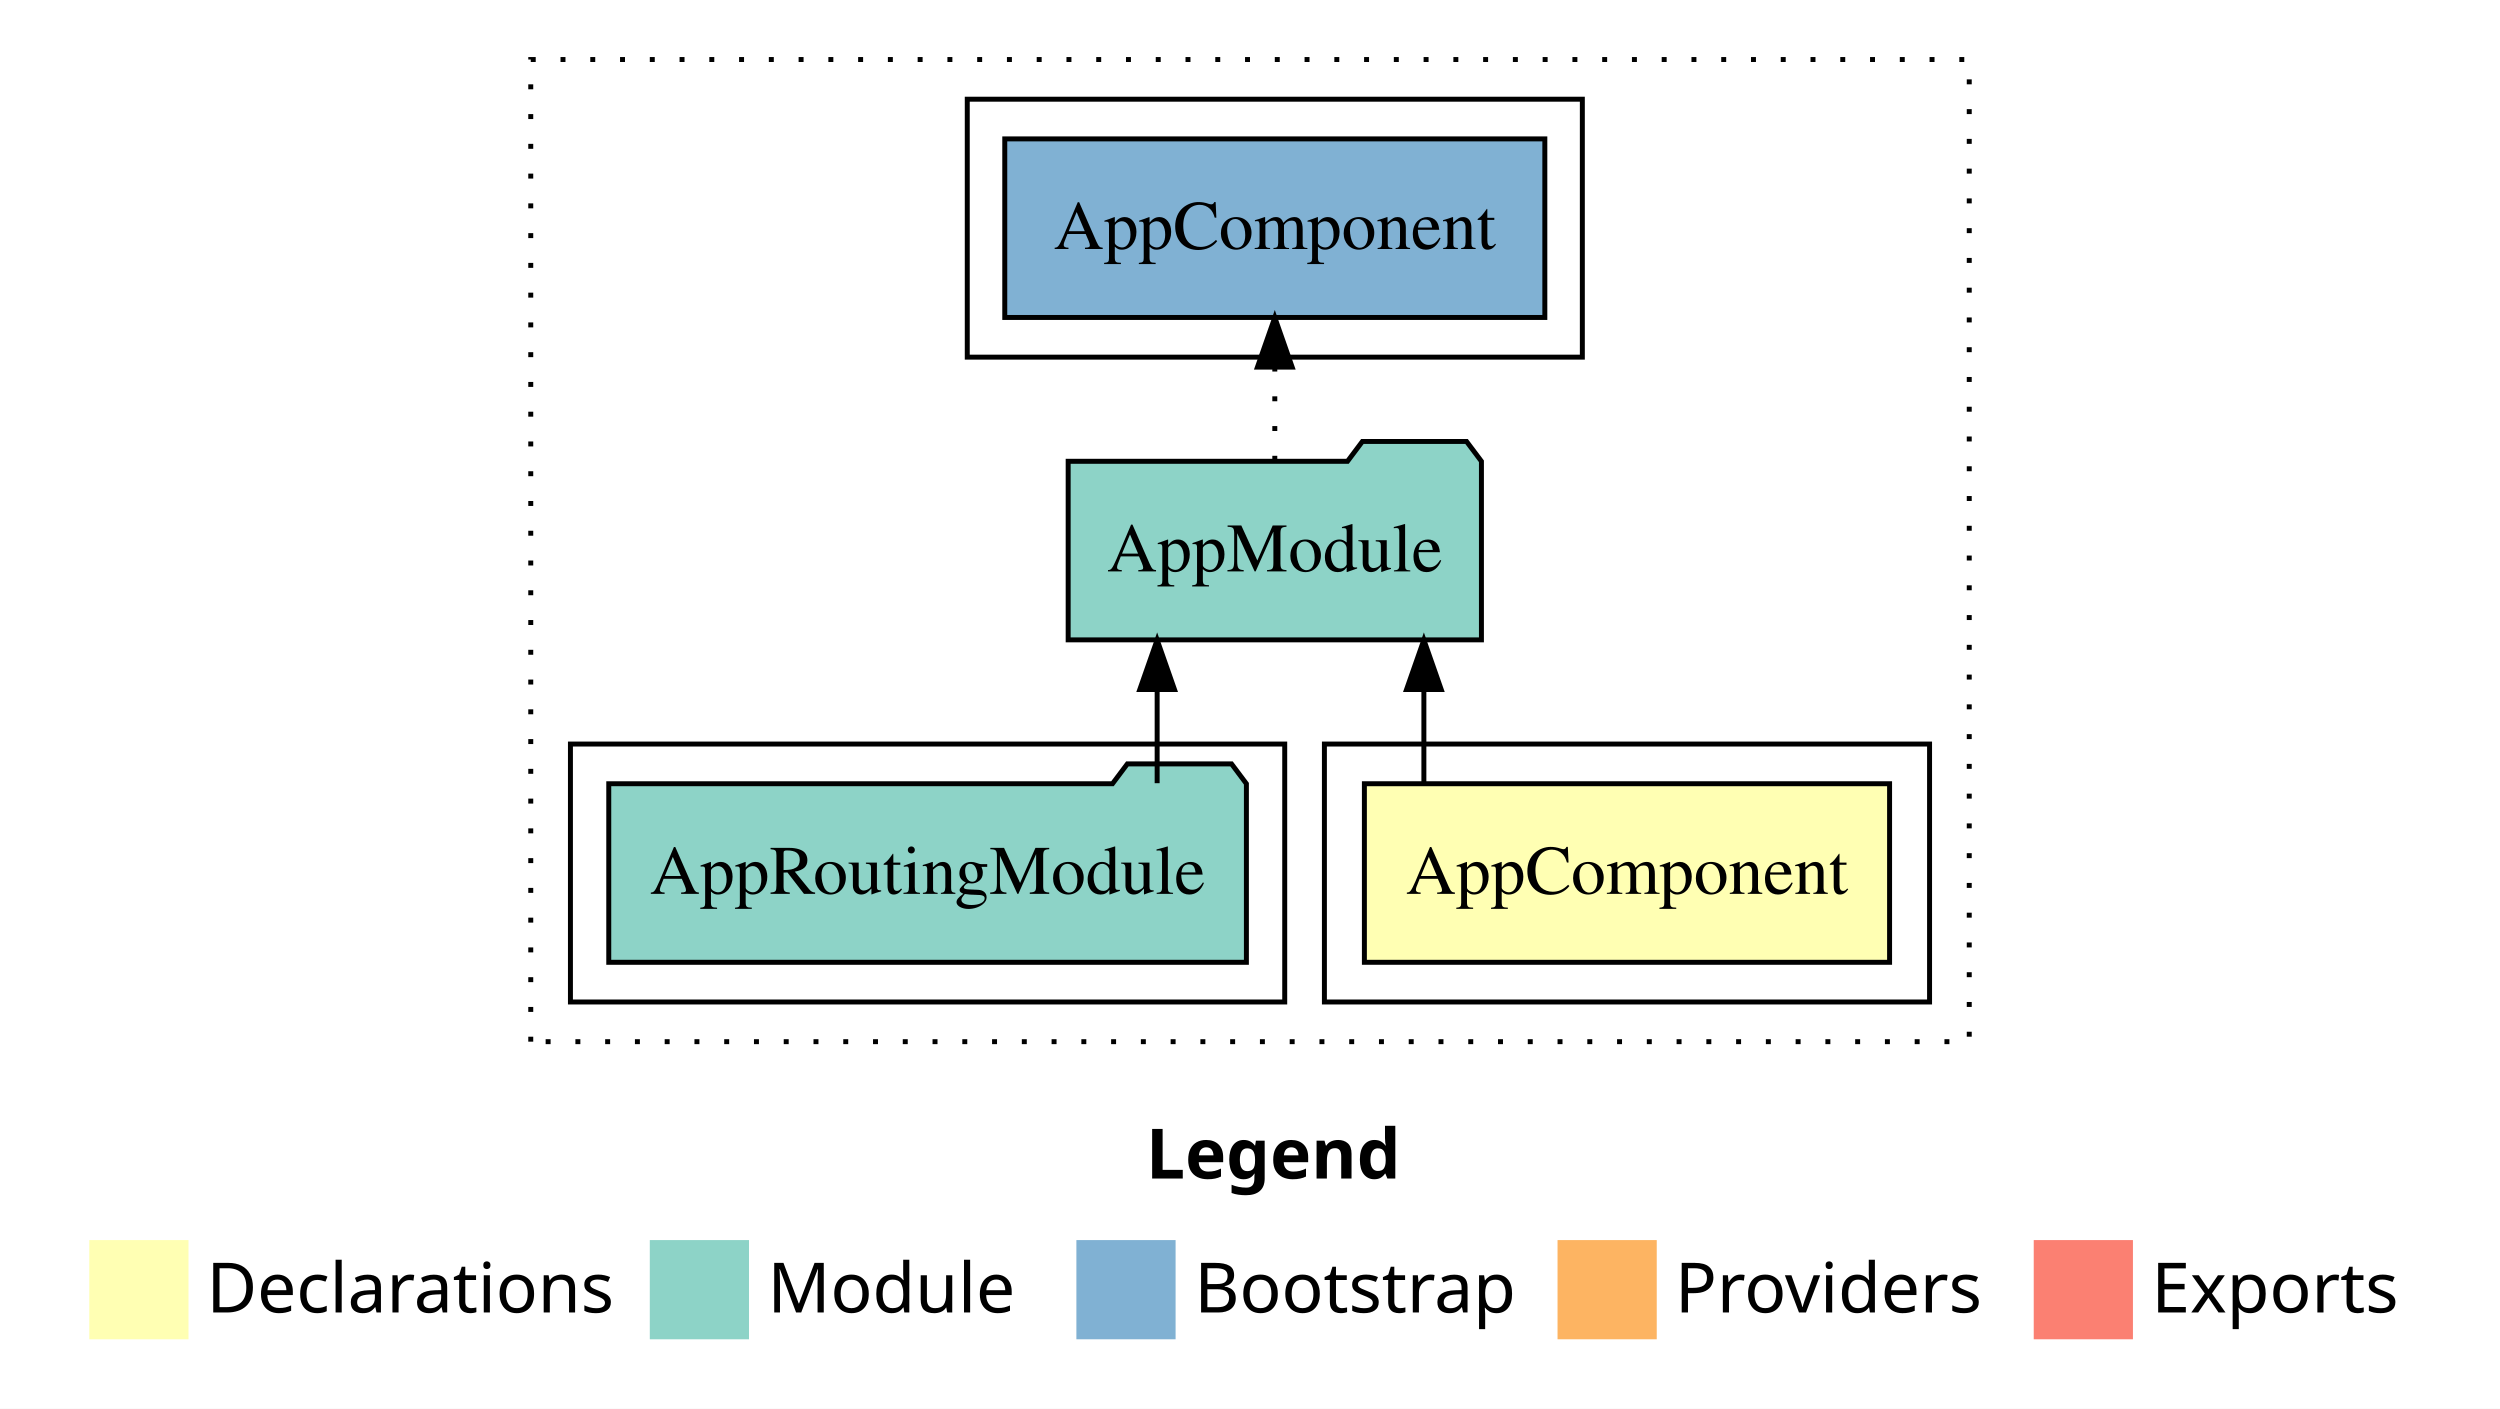
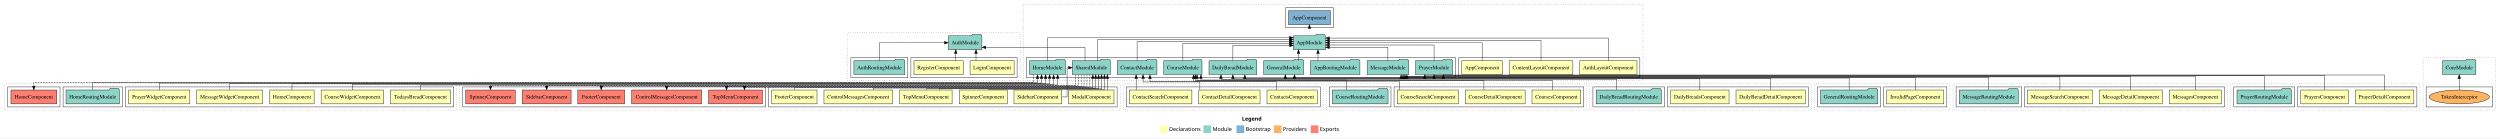
- <svg xmlns="http://www.w3.org/2000/svg" width="504pt" height="284pt" viewBox="0.00 0.00 504.00 284.00">
-   <g id="graph0" class="graph" transform="scale(1 1) rotate(0) translate(4 280)">
-     <polygon fill="#ffffff" stroke="transparent" points="-4,4 -4,-280 500,-280 500,4 -4,4" />
-     <text text-anchor="start" x="227.009" y="-42.4" font-family="sans-serif" font-weight="bold" font-size="14.00" fill="#000000">Legend</text>
-     <polygon fill="#ffffb3" stroke="transparent" points="14,-10 14,-30 34,-30 34,-10 14,-10" />
-     <text text-anchor="start" x="37.629" y="-15.4" font-family="sans-serif" font-size="14.00" fill="#000000">  Declarations</text>
-     <polygon fill="#8dd3c7" stroke="transparent" points="127,-10 127,-30 147,-30 147,-10 127,-10" />
-     <text text-anchor="start" x="150.725" y="-15.4" font-family="sans-serif" font-size="14.00" fill="#000000">  Module</text>
-     <polygon fill="#80b1d3" stroke="transparent" points="213,-10 213,-30 233,-30 233,-10 213,-10" />
-     <text text-anchor="start" x="236.781" y="-15.4" font-family="sans-serif" font-size="14.00" fill="#000000">  Bootstrap</text>
-     <polygon fill="#fdb462" stroke="transparent" points="310,-10 310,-30 330,-30 330,-10 310,-10" />
-     <text text-anchor="start" x="333.673" y="-15.4" font-family="sans-serif" font-size="14.00" fill="#000000">  Providers</text>
-     <polygon fill="#fb8072" stroke="transparent" points="406,-10 406,-30 426,-30 426,-10 406,-10" />
-     <text text-anchor="start" x="429.726" y="-15.4" font-family="sans-serif" font-size="14.00" fill="#000000">  Exports</text>
+ <svg xmlns="http://www.w3.org/2000/svg" width="6499pt" height="360pt" viewBox="0.00 0.00 6499.00 360.00">
+   <g id="graph0" class="graph" transform="scale(1 1) rotate(0) translate(4 356)">
+     <polygon fill="#ffffff" stroke="transparent" points="-4,4 -4,-356 6495,-356 6495,4 -4,4" />
+     <text text-anchor="start" x="3224.509" y="-42.4" font-family="sans-serif" font-weight="bold" font-size="14.00" fill="#000000">Legend</text>
+     <polygon fill="#ffffb3" stroke="transparent" points="3011.5,-10 3011.5,-30 3031.5,-30 3031.5,-10 3011.5,-10" />
+     <text text-anchor="start" x="3035.129" y="-15.4" font-family="sans-serif" font-size="14.00" fill="#000000">  Declarations</text>
+     <polygon fill="#8dd3c7" stroke="transparent" points="3124.5,-10 3124.5,-30 3144.5,-30 3144.5,-10 3124.5,-10" />
+     <text text-anchor="start" x="3148.225" y="-15.4" font-family="sans-serif" font-size="14.00" fill="#000000">  Module</text>
+     <polygon fill="#80b1d3" stroke="transparent" points="3210.5,-10 3210.5,-30 3230.5,-30 3230.5,-10 3210.5,-10" />
+     <text text-anchor="start" x="3234.281" y="-15.4" font-family="sans-serif" font-size="14.00" fill="#000000">  Bootstrap</text>
+     <polygon fill="#fdb462" stroke="transparent" points="3307.5,-10 3307.5,-30 3327.5,-30 3327.5,-10 3307.5,-10" />
+     <text text-anchor="start" x="3331.173" y="-15.4" font-family="sans-serif" font-size="14.00" fill="#000000">  Providers</text>
+     <polygon fill="#fb8072" stroke="transparent" points="3403.5,-10 3403.5,-30 3423.5,-30 3423.5,-10 3403.5,-10" />
+     <text text-anchor="start" x="3427.226" y="-15.4" font-family="sans-serif" font-size="14.00" fill="#000000">  Exports</text>
    <g id="clust1" class="cluster">
-       <polygon fill="none" stroke="#000000" stroke-dasharray="1,5" points="103,-70 103,-268 393,-268 393,-70 103,-70" />
+       <polygon fill="none" stroke="#000000" stroke-dasharray="1,5" points="2656,-146 2656,-344 4267,-344 4267,-146 2656,-146" />
    </g>
    <g id="clust2" class="cluster">
-       <polygon fill="none" stroke="#000000" points="263,-78 263,-130 385,-130 385,-78 263,-78" />
-     </g>
-     <g id="clust4" class="cluster">
-       <polygon fill="none" stroke="#000000" points="111,-78 111,-130 255,-130 255,-78 111,-78" />
+       <polygon fill="none" stroke="#000000" points="3788,-154 3788,-206 4259,-206 4259,-154 3788,-154" />
    </g>
    <g id="clust6" class="cluster">
-       <polygon fill="none" stroke="#000000" points="191,-208 191,-260 315,-260 315,-208 191,-208" />
+       <polygon fill="none" stroke="#000000" points="2664,-154 2664,-206 3780,-206 3780,-154 2664,-154" />
+     </g>
+     <g id="clust8" class="cluster">
+       <polygon fill="none" stroke="#000000" points="3338,-284 3338,-336 3462,-336 3462,-284 3338,-284" />
+     </g>
+     <g id="clust16" class="cluster">
+       <polygon fill="none" stroke="#000000" stroke-dasharray="1,5" points="2200,-146 2200,-271 2648,-271 2648,-146 2200,-146" />
+     </g>
+     <g id="clust17" class="cluster">
+       <polygon fill="none" stroke="#000000" points="2364,-154 2364,-206 2640,-206 2640,-154 2364,-154" />
+     </g>
+     <g id="clust20" class="cluster">
+       <polygon fill="none" stroke="#000000" points="2208,-154 2208,-206 2356,-206 2356,-154 2208,-154" />
+     </g>
+     <g id="clust30" class="cluster">
+       <polygon fill="none" stroke="#000000" stroke-dasharray="1,5" points="2916,-70 2916,-138 3436,-138 3436,-70 2916,-70" />
+     </g>
+     <g id="clust31" class="cluster">
+       <polygon fill="none" stroke="#000000" points="2924,-78 2924,-130 3428,-130 3428,-78 2924,-78" />
+     </g>
+     <g id="clust45" class="cluster">
+       <polygon fill="none" stroke="#000000" stroke-dasharray="1,5" points="6295,-70 6295,-206 6483,-206 6483,-70 6295,-70" />
+     </g>
+     <g id="clust50" class="cluster">
+       <polygon fill="none" stroke="#000000" points="6303,-78 6303,-130 6475,-130 6475,-78 6303,-78" />
+     </g>
+     <g id="clust51" class="cluster">
+       <polygon fill="none" stroke="#000000" stroke-dasharray="1,5" points="3444,-70 3444,-138 4121,-138 4121,-70 3444,-70" />
+     </g>
+     <g id="clust52" class="cluster">
+       <polygon fill="none" stroke="#000000" points="3620,-78 3620,-130 4113,-130 4113,-78 3620,-78" />
+     </g>
+     <g id="clust56" class="cluster">
+       <polygon fill="none" stroke="#000000" points="3452,-78 3452,-130 3612,-130 3612,-78 3452,-78" />
+     </g>
+     <g id="clust66" class="cluster">
+       <polygon fill="none" stroke="#000000" stroke-dasharray="1,5" points="4129,-70 4129,-138 4705,-138 4705,-70 4129,-70" />
+     </g>
+     <g id="clust67" class="cluster">
+       <polygon fill="none" stroke="#000000" points="4331,-78 4331,-130 4697,-130 4697,-78 4331,-78" />
+     </g>
+     <g id="clust70" class="cluster">
+       <polygon fill="none" stroke="#000000" points="4137,-78 4137,-130 4323,-130 4323,-78 4137,-78" />
+     </g>
+     <g id="clust80" class="cluster">
+       <polygon fill="none" stroke="#000000" stroke-dasharray="1,5" points="4713,-70 4713,-138 5065,-138 5065,-70 4713,-70" />
+     </g>
+     <g id="clust81" class="cluster">
+       <polygon fill="none" stroke="#000000" points="4893,-78 4893,-130 5057,-130 5057,-78 4893,-78" />
+     </g>
+     <g id="clust83" class="cluster">
+       <polygon fill="none" stroke="#000000" points="4721,-78 4721,-130 4885,-130 4885,-78 4721,-78" />
+     </g>
+     <g id="clust93" class="cluster">
+       <polygon fill="none" stroke="#000000" stroke-dasharray="1,5" points="8,-70 8,-138 1183,-138 1183,-70 8,-70" />
+     </g>
+     <g id="clust94" class="cluster">
+       <polygon fill="none" stroke="#000000" points="322,-78 322,-130 1175,-130 1175,-78 322,-78" />
+     </g>
+     <g id="clust100" class="cluster">
+       <polygon fill="none" stroke="#000000" points="160,-78 160,-130 314,-130 314,-78 160,-78" />
+     </g>
+     <g id="clust101" class="cluster">
+       <polygon fill="none" stroke="#000000" points="16,-78 16,-130 152,-130 152,-78 16,-78" />
+     </g>
+     <g id="clust110" class="cluster">
+       <polygon fill="none" stroke="#000000" stroke-dasharray="1,5" points="5073,-70 5073,-138 5787,-138 5787,-70 5073,-70" />
+     </g>
+     <g id="clust111" class="cluster">
+       <polygon fill="none" stroke="#000000" points="5259,-78 5259,-130 5779,-130 5779,-78 5259,-78" />
+     </g>
+     <g id="clust115" class="cluster">
+       <polygon fill="none" stroke="#000000" points="5081,-78 5081,-130 5251,-130 5251,-78 5081,-78" />
+     </g>
+     <g id="clust125" class="cluster">
+       <polygon fill="none" stroke="#000000" stroke-dasharray="1,5" points="5795,-70 5795,-138 6287,-138 6287,-70 5795,-70" />
+     </g>
+     <g id="clust126" class="cluster">
+       <polygon fill="none" stroke="#000000" points="5969,-78 5969,-130 6279,-130 6279,-78 5969,-78" />
+     </g>
+     <g id="clust129" class="cluster">
+       <polygon fill="none" stroke="#000000" points="5803,-78 5803,-130 5961,-130 5961,-78 5803,-78" />
+     </g>
+     <g id="clust139" class="cluster">
+       <polygon fill="none" stroke="#000000" stroke-dasharray="1,5" points="1191,-70 1191,-138 2908,-138 2908,-70 1191,-70" />
+     </g>
+     <g id="clust140" class="cluster">
+       <polygon fill="none" stroke="#000000" points="1994,-78 1994,-130 2900,-130 2900,-78 1994,-78" />
+     </g>
+     <g id="clust148" class="cluster">
+       <polygon fill="none" stroke="#000000" points="1199,-78 1199,-130 1986,-130 1986,-78 1199,-78" />
    </g>
    <g id="node1" class="node">
-       <polygon fill="#ffffb3" stroke="#000000" points="376.94,-122 271.06,-122 271.06,-86 376.94,-86 376.94,-122" />
-       <text text-anchor="middle" x="324" y="-99.8" font-family="Times,serif" font-size="14.00" fill="#000000">AppComponent</text>
+       <polygon fill="#ffffb3" stroke="#000000" points="3901.94,-198 3796.06,-198 3796.06,-162 3901.94,-162 3901.94,-198" />
+       <text text-anchor="middle" x="3849" y="-175.8" font-family="Times,serif" font-size="14.00" fill="#000000">AppComponent</text>
+     </g>
+     <g id="node4" class="node">
+       <polygon fill="#8dd3c7" stroke="#000000" points="3441.657,-263 3438.657,-267 3417.657,-267 3414.657,-263 3358.343,-263 3358.343,-227 3441.657,-227 3441.657,-263" />
+       <text text-anchor="middle" x="3400" y="-240.8" font-family="Times,serif" font-size="14.00" fill="#000000">AppModule</text>
+     </g>
+     <g id="edge1" class="edge">
+       <path fill="none" stroke="#000000" d="M3849,-198.106C3849,-217.339 3849,-245 3849,-245 3849,-245 3451.838,-245 3451.838,-245" />
+       <polygon fill="#000000" stroke="#000000" points="3451.838,-241.5 3441.838,-245 3451.838,-248.5 3451.838,-241.5" />
    </g>
    <g id="node2" class="node">
-       <polygon fill="#8dd3c7" stroke="#000000" points="294.657,-187 291.657,-191 270.657,-191 267.657,-187 211.343,-187 211.343,-151 294.657,-151 294.657,-187" />
-       <text text-anchor="middle" x="253" y="-164.8" font-family="Times,serif" font-size="14.00" fill="#000000">AppModule</text>
-     </g>
-     <g id="edge1" class="edge">
-       <path fill="none" stroke="#000000" d="M283.054,-122.106C283.054,-122.106 283.054,-140.991 283.054,-140.991" />
-       <polygon fill="#000000" stroke="#000000" points="279.554,-140.991 283.054,-150.991 286.554,-140.991 279.554,-140.991" />
-     </g>
-     <g id="node4" class="node">
-       <polygon fill="#80b1d3" stroke="#000000" points="307.439,-252 198.561,-252 198.561,-216 307.439,-216 307.439,-252" />
-       <text text-anchor="middle" x="253" y="-229.8" font-family="Times,serif" font-size="14.00" fill="#000000">AppComponent </text>
+       <polygon fill="#ffffb3" stroke="#000000" points="4251.487,-198 4102.513,-198 4102.513,-162 4251.487,-162 4251.487,-198" />
+       <text text-anchor="middle" x="4177" y="-175.8" font-family="Times,serif" font-size="14.00" fill="#000000">AuthLayoutComponent</text>
+     </g>
+     <g id="edge2" class="edge">
+       <path fill="none" stroke="#000000" d="M4177,-198.248C4177,-221.018 4177,-257 4177,-257 4177,-257 3451.775,-257 3451.775,-257" />
+       <polygon fill="#000000" stroke="#000000" points="3451.775,-253.5 3441.775,-257 3451.775,-260.5 3451.775,-253.5" />
+     </g>
+     <g id="node3" class="node">
+       <polygon fill="#ffffb3" stroke="#000000" points="4084.823,-198 3919.177,-198 3919.177,-162 4084.823,-162 4084.823,-198" />
+       <text text-anchor="middle" x="4002" y="-175.8" font-family="Times,serif" font-size="14.00" fill="#000000">ContentLayoutComponent</text>
    </g>
    <g id="edge3" class="edge">
-       <path fill="none" stroke="#000000" stroke-dasharray="1,5" d="M253,-187.106C253,-187.106 253,-205.991 253,-205.991" />
-       <polygon fill="#000000" stroke="#000000" points="249.5,-205.991 253,-215.991 256.5,-205.991 249.5,-205.991" />
-     </g>
-     <g id="node3" class="node">
-       <polygon fill="#8dd3c7" stroke="#000000" points="247.274,-122 244.274,-126 223.274,-126 220.274,-122 118.726,-122 118.726,-86 247.274,-86 247.274,-122" />
-       <text text-anchor="middle" x="183" y="-99.8" font-family="Times,serif" font-size="14.00" fill="#000000">AppRoutingModule</text>
-     </g>
-     <g id="edge2" class="edge">
-       <path fill="none" stroke="#000000" d="M229.28,-122.106C229.28,-122.106 229.28,-140.991 229.28,-140.991" />
-       <polygon fill="#000000" stroke="#000000" points="225.78,-140.991 229.28,-150.991 232.78,-140.991 225.78,-140.991" />
+       <path fill="none" stroke="#000000" d="M4002,-198.284C4002,-219.321 4002,-251 4002,-251 4002,-251 3451.854,-251 3451.854,-251" />
+       <polygon fill="#000000" stroke="#000000" points="3451.854,-247.5 3441.854,-251 3451.854,-254.5 3451.854,-247.5" />
+     </g>
+     <g id="node14" class="node">
+       <polygon fill="#80b1d3" stroke="#000000" points="3454.439,-328 3345.561,-328 3345.561,-292 3454.439,-292 3454.439,-328" />
+       <text text-anchor="middle" x="3400" y="-305.8" font-family="Times,serif" font-size="14.00" fill="#000000">AppComponent </text>
+     </g>
+     <g id="edge13" class="edge">
+       <path fill="none" stroke="#000000" stroke-dasharray="1,5" d="M3400,-263.106C3400,-263.106 3400,-281.991 3400,-281.991" />
+       <polygon fill="#000000" stroke="#000000" points="3396.5,-281.991 3400,-291.991 3403.5,-281.991 3396.5,-281.991" />
+     </g>
+     <g id="node5" class="node">
+       <polygon fill="#8dd3c7" stroke="#000000" points="3531.274,-198 3528.274,-202 3507.274,-202 3504.274,-198 3402.726,-198 3402.726,-162 3531.274,-162 3531.274,-198" />
+       <text text-anchor="middle" x="3467" y="-175.8" font-family="Times,serif" font-size="14.00" fill="#000000">AppRoutingModule</text>
+     </g>
+     <g id="edge4" class="edge">
+       <path fill="none" stroke="#000000" d="M3422.221,-198.106C3422.221,-198.106 3422.221,-216.991 3422.221,-216.991" />
+       <polygon fill="#000000" stroke="#000000" points="3418.721,-216.991 3422.221,-226.991 3425.721,-216.991 3418.721,-216.991" />
+     </g>
+     <g id="node6" class="node">
+       <polygon fill="#8dd3c7" stroke="#000000" points="3003.597,-198 3000.597,-202 2979.597,-202 2976.597,-198 2900.403,-198 2900.403,-162 3003.597,-162 3003.597,-198" />
+       <text text-anchor="middle" x="2952" y="-175.8" font-family="Times,serif" font-size="14.00" fill="#000000">ContactModule</text>
+     </g>
+     <g id="edge5" class="edge">
+       <path fill="none" stroke="#000000" d="M2952,-198.223C2952,-218.365 2952,-248 2952,-248 2952,-248 3348.256,-248 3348.256,-248" />
+       <polygon fill="#000000" stroke="#000000" points="3348.256,-251.5 3358.256,-248 3348.256,-244.5 3348.256,-251.5" />
+     </g>
+     <g id="node7" class="node">
+       <polygon fill="#8dd3c7" stroke="#000000" points="3120.706,-198 3117.706,-202 3096.706,-202 3093.706,-198 3021.294,-198 3021.294,-162 3120.706,-162 3120.706,-198" />
+       <text text-anchor="middle" x="3071" y="-175.8" font-family="Times,serif" font-size="14.00" fill="#000000">CourseModule</text>
+     </g>
+     <g id="edge6" class="edge">
+       <path fill="none" stroke="#000000" d="M3071,-198.222C3071,-216.828 3071,-243 3071,-243 3071,-243 3348.332,-243 3348.332,-243" />
+       <polygon fill="#000000" stroke="#000000" points="3348.332,-246.5 3358.332,-243 3348.332,-239.5 3348.332,-246.5" />
+     </g>
+     <g id="node8" class="node">
+       <polygon fill="#8dd3c7" stroke="#000000" points="3263.079,-198 3260.079,-202 3239.079,-202 3236.079,-198 3138.921,-198 3138.921,-162 3263.079,-162 3263.079,-198" />
+       <text text-anchor="middle" x="3201" y="-175.8" font-family="Times,serif" font-size="14.00" fill="#000000">DailyBreadModule</text>
+     </g>
+     <g id="edge7" class="edge">
+       <path fill="none" stroke="#000000" d="M3201,-198.034C3201,-215.06 3201,-238 3201,-238 3201,-238 3348.283,-238 3348.283,-238" />
+       <polygon fill="#000000" stroke="#000000" points="3348.283,-241.5 3358.283,-238 3348.283,-234.5 3348.283,-241.5" />
+     </g>
+     <g id="node9" class="node">
+       <polygon fill="#8dd3c7" stroke="#000000" points="3384.852,-198 3381.852,-202 3360.852,-202 3357.852,-198 3281.148,-198 3281.148,-162 3384.852,-162 3384.852,-198" />
+       <text text-anchor="middle" x="3333" y="-175.8" font-family="Times,serif" font-size="14.00" fill="#000000">GeneralModule</text>
+     </g>
+     <g id="edge8" class="edge">
+       <path fill="none" stroke="#000000" d="M3371.549,-198.106C3371.549,-198.106 3371.549,-216.991 3371.549,-216.991" />
+       <polygon fill="#000000" stroke="#000000" points="3368.049,-216.991 3371.549,-226.991 3375.049,-216.991 3368.049,-216.991" />
+     </g>
+     <g id="node10" class="node">
+       <polygon fill="#8dd3c7" stroke="#000000" points="2765.762,-198 2762.762,-202 2741.762,-202 2738.762,-198 2672.238,-198 2672.238,-162 2765.762,-162 2765.762,-198" />
+       <text text-anchor="middle" x="2719" y="-175.8" font-family="Times,serif" font-size="14.00" fill="#000000">HomeModule</text>
+     </g>
+     <g id="edge9" class="edge">
+       <path fill="none" stroke="#000000" d="M2719,-198.091C2719,-221.133 2719,-258 2719,-258 2719,-258 3348.17,-258 3348.17,-258" />
+       <polygon fill="#000000" stroke="#000000" points="3348.17,-261.5 3358.17,-258 3348.17,-254.5 3348.17,-261.5" />
+     </g>
+     <g id="node39" class="node">
+       <polygon fill="#fb8072" stroke="#000000" points="143.544,-122 24.456,-122 24.456,-86 143.544,-86 143.544,-122" />
+       <text text-anchor="middle" x="84" y="-99.8" font-family="Times,serif" font-size="14.00" fill="#000000">HomeComponent </text>
+     </g>
+     <g id="edge37" class="edge">
+       <path fill="none" stroke="#000000" stroke-dasharray="5,2" d="M2682.61,-161.89C2682.61,-152.103 2682.61,-142 2682.61,-142 2682.61,-142 84,-142 84,-142 84,-142 84,-132.11 84,-132.11" />
+       <polygon fill="#000000" stroke="#000000" points="87.5,-132.11 84,-122.11 80.5,-132.11 87.5,-132.11" />
+     </g>
+     <g id="node11" class="node">
+       <polygon fill="#8dd3c7" stroke="#000000" points="3658.028,-198 3655.028,-202 3634.028,-202 3631.028,-198 3549.972,-198 3549.972,-162 3658.028,-162 3658.028,-198" />
+       <text text-anchor="middle" x="3604" y="-175.8" font-family="Times,serif" font-size="14.00" fill="#000000">MessageModule</text>
+     </g>
+     <g id="edge10" class="edge">
+       <path fill="none" stroke="#000000" d="M3604,-198.24C3604,-213.571 3604,-233 3604,-233 3604,-233 3451.775,-233 3451.775,-233" />
+       <polygon fill="#000000" stroke="#000000" points="3451.775,-229.5 3441.775,-233 3451.775,-236.5 3451.775,-229.5" />
+     </g>
+     <g id="node12" class="node">
+       <polygon fill="#8dd3c7" stroke="#000000" points="3772.083,-198 3769.083,-202 3748.083,-202 3745.083,-198 3675.917,-198 3675.917,-162 3772.083,-162 3772.083,-198" />
+       <text text-anchor="middle" x="3724" y="-175.8" font-family="Times,serif" font-size="14.00" fill="#000000">PrayerModule</text>
+     </g>
+     <g id="edge11" class="edge">
+       <path fill="none" stroke="#000000" d="M3724,-198.023C3724,-215.373 3724,-239 3724,-239 3724,-239 3451.694,-239 3451.694,-239" />
+       <polygon fill="#000000" stroke="#000000" points="3451.694,-235.5 3441.694,-239 3451.694,-242.5 3451.694,-235.5" />
+     </g>
+     <g id="node13" class="node">
+       <polygon fill="#8dd3c7" stroke="#000000" points="2882.423,-198 2879.423,-202 2858.423,-202 2855.423,-198 2783.577,-198 2783.577,-162 2882.423,-162 2882.423,-198" />
+       <text text-anchor="middle" x="2833" y="-175.8" font-family="Times,serif" font-size="14.00" fill="#000000">SharedModule</text>
+     </g>
+     <g id="edge12" class="edge">
+       <path fill="none" stroke="#000000" d="M2849.404,-198.045C2849.404,-219.662 2849.404,-253 2849.404,-253 2849.404,-253 3348.164,-253 3348.164,-253" />
+       <polygon fill="#000000" stroke="#000000" points="3348.164,-256.5 3358.164,-253 3348.164,-249.5 3348.164,-256.5" />
+     </g>
+     <g id="node17" class="node">
+       <polygon fill="#8dd3c7" stroke="#000000" points="2548.548,-263 2545.548,-267 2524.548,-267 2521.548,-263 2461.452,-263 2461.452,-227 2548.548,-227 2548.548,-263" />
+       <text text-anchor="middle" x="2505" y="-240.8" font-family="Times,serif" font-size="14.00" fill="#000000">AuthModule</text>
+     </g>
+     <g id="edge17" class="edge">
+       <path fill="none" stroke="#000000" d="M2816.596,-198.24C2816.596,-213.571 2816.596,-233 2816.596,-233 2816.596,-233 2558.654,-233 2558.654,-233" />
+       <polygon fill="#000000" stroke="#000000" points="2558.654,-229.5 2548.654,-233 2558.654,-236.5 2558.654,-229.5" />
+     </g>
+     <g id="node53" class="node">
+       <polygon fill="#fb8072" stroke="#000000" points="1820.033,-122 1637.967,-122 1637.967,-86 1820.033,-86 1820.033,-122" />
+       <text text-anchor="middle" x="1729" y="-99.8" font-family="Times,serif" font-size="14.00" fill="#000000">ControlMessagesComponent </text>
+     </g>
+     <g id="edge52" class="edge">
+       <path fill="none" stroke="#000000" stroke-dasharray="5,2" d="M2814.073,-161.754C2814.073,-147.823 2814.073,-131 2814.073,-131 2814.073,-131 1729,-131 1729,-131 1729,-131 1729,-130.116 1729,-130.116" />
+       <polygon fill="#000000" stroke="#000000" points="1732.5,-132.159 1729,-122.159 1725.5,-132.159 1732.5,-132.159" />
+     </g>
+     <g id="node54" class="node">
+       <polygon fill="#fb8072" stroke="#000000" points="1619.881,-122 1498.119,-122 1498.119,-86 1619.881,-86 1619.881,-122" />
+       <text text-anchor="middle" x="1559" y="-99.8" font-family="Times,serif" font-size="14.00" fill="#000000">FooterComponent </text>
+     </g>
+     <g id="edge53" class="edge">
+       <path fill="none" stroke="#000000" stroke-dasharray="5,2" d="M2806.502,-161.853C2806.502,-148.261 2806.502,-132 2806.502,-132 2806.502,-132 1559,-132 1559,-132 1559,-132 1559,-131.021 1559,-131.021" />
+       <polygon fill="#000000" stroke="#000000" points="1562.5,-132.207 1559,-122.207 1555.5,-132.207 1562.5,-132.207" />
+     </g>
+     <g id="node55" class="node">
+       <polygon fill="#fb8072" stroke="#000000" points="1480.596,-122 1353.404,-122 1353.404,-86 1480.596,-86 1480.596,-122" />
+       <text text-anchor="middle" x="1417" y="-99.8" font-family="Times,serif" font-size="14.00" fill="#000000">SidebarComponent </text>
+     </g>
+     <g id="edge54" class="edge">
+       <path fill="none" stroke="#000000" stroke-dasharray="5,2" d="M2798.931,-161.963C2798.931,-148.709 2798.931,-133 2798.931,-133 2798.931,-133 1417,-133 1417,-133 1417,-133 1417,-131.92 1417,-131.92" />
+       <polygon fill="#000000" stroke="#000000" points="1420.5,-132.201 1417,-122.201 1413.5,-132.202 1420.5,-132.201" />
+     </g>
+     <g id="node56" class="node">
+       <polygon fill="#fb8072" stroke="#000000" points="1335.381,-122 1206.619,-122 1206.619,-86 1335.381,-86 1335.381,-122" />
+       <text text-anchor="middle" x="1271" y="-99.8" font-family="Times,serif" font-size="14.00" fill="#000000">SpinnerComponent </text>
+     </g>
+     <g id="edge55" class="edge">
+       <path fill="none" stroke="#000000" stroke-dasharray="5,2" d="M2791.36,-161.82C2791.36,-148.962 2791.36,-134 2791.36,-134 2791.36,-134 1271,-134 1271,-134 1271,-134 1271,-132.143 1271,-132.143" />
+       <polygon fill="#000000" stroke="#000000" points="1274.5,-132.143 1271,-122.143 1267.5,-132.143 1274.5,-132.143" />
+     </g>
+     <g id="node57" class="node">
+       <polygon fill="#fb8072" stroke="#000000" points="1978.044,-122 1837.956,-122 1837.956,-86 1978.044,-86 1978.044,-122" />
+       <text text-anchor="middle" x="1908" y="-99.8" font-family="Times,serif" font-size="14.00" fill="#000000">TopMenuComponent </text>
+     </g>
+     <g id="edge56" class="edge">
+       <path fill="none" stroke="#000000" stroke-dasharray="5,2" d="M2821.644,-161.949C2821.644,-147.627 2821.644,-130 2821.644,-130 2821.644,-130 1884.659,-130 1884.659,-130 1884.659,-130 1884.659,-129.206 1884.659,-129.206" />
+       <polygon fill="#000000" stroke="#000000" points="1888.159,-132.058 1884.659,-122.058 1881.159,-132.058 1888.159,-132.058" />
+     </g>
+     <g id="edge57" class="edge">
+       <path fill="none" stroke="#000000" stroke-dasharray="5,2" d="M2829.215,-161.876C2829.215,-147.217 2829.215,-129 2829.215,-129 2829.215,-129 1931.341,-129 1931.341,-129 1931.341,-129 1931.341,-128.317 1931.341,-128.317" />
+       <polygon fill="#000000" stroke="#000000" points="1934.841,-132.169 1931.341,-122.169 1927.841,-132.169 1934.841,-132.169" />
+     </g>
+     <g id="node15" class="node">
+       <polygon fill="#ffffb3" stroke="#000000" points="2632.276,-198 2517.724,-198 2517.724,-162 2632.276,-162 2632.276,-198" />
+       <text text-anchor="middle" x="2575" y="-175.8" font-family="Times,serif" font-size="14.00" fill="#000000">LoginComponent</text>
+     </g>
+     <g id="edge14" class="edge">
+       <path fill="none" stroke="#000000" d="M2533.193,-198.106C2533.193,-198.106 2533.193,-216.991 2533.193,-216.991" />
+       <polygon fill="#000000" stroke="#000000" points="2529.693,-216.991 2533.193,-226.991 2536.693,-216.991 2529.693,-216.991" />
+     </g>
+     <g id="node16" class="node">
+       <polygon fill="#ffffb3" stroke="#000000" points="2499.985,-198 2372.015,-198 2372.015,-162 2499.985,-162 2499.985,-198" />
+       <text text-anchor="middle" x="2436" y="-175.8" font-family="Times,serif" font-size="14.00" fill="#000000">RegisterComponent</text>
+     </g>
+     <g id="edge15" class="edge">
+       <path fill="none" stroke="#000000" d="M2480.609,-198.106C2480.609,-198.106 2480.609,-216.991 2480.609,-216.991" />
+       <polygon fill="#000000" stroke="#000000" points="2477.11,-216.991 2480.609,-226.991 2484.11,-216.991 2477.11,-216.991" />
+     </g>
+     <g id="node18" class="node">
+       <polygon fill="#8dd3c7" stroke="#000000" points="2348.165,-198 2345.165,-202 2324.165,-202 2321.165,-198 2215.835,-198 2215.835,-162 2348.165,-162 2348.165,-198" />
+       <text text-anchor="middle" x="2282" y="-175.8" font-family="Times,serif" font-size="14.00" fill="#000000">AuthRoutingModule</text>
+     </g>
+     <g id="edge16" class="edge">
+       <path fill="none" stroke="#000000" d="M2282,-198.106C2282,-217.339 2282,-245 2282,-245 2282,-245 2451.208,-245 2451.208,-245" />
+       <polygon fill="#000000" stroke="#000000" points="2451.209,-248.5 2461.208,-245 2451.208,-241.5 2451.209,-248.5" />
+     </g>
+     <g id="node19" class="node">
+       <polygon fill="#ffffb3" stroke="#000000" points="3271.587,-122 3112.413,-122 3112.413,-86 3271.587,-86 3271.587,-122" />
+       <text text-anchor="middle" x="3192" y="-99.8" font-family="Times,serif" font-size="14.00" fill="#000000">ContactDetailComponent</text>
+     </g>
+     <g id="edge18" class="edge">
+       <path fill="none" stroke="#000000" d="M3115.172,-122.13C3115.172,-132.315 3115.172,-143 3115.172,-143 3115.172,-143 2967.533,-143 2967.533,-143 2967.533,-143 2967.533,-151.934 2967.533,-151.934" />
+       <polygon fill="#000000" stroke="#000000" points="2964.033,-151.934 2967.533,-161.934 2971.033,-151.934 2964.033,-151.934" />
+     </g>
+     <g id="node20" class="node">
+       <polygon fill="#ffffb3" stroke="#000000" points="3094.466,-122 2931.534,-122 2931.534,-86 3094.466,-86 3094.466,-122" />
+       <text text-anchor="middle" x="3013" y="-99.8" font-family="Times,serif" font-size="14.00" fill="#000000">ContactSearchComponent</text>
+     </g>
+     <g id="edge19" class="edge">
+       <path fill="none" stroke="#000000" d="M2949.525,-122.011C2949.525,-122.011 2949.525,-151.855 2949.525,-151.855" />
+       <polygon fill="#000000" stroke="#000000" points="2946.025,-151.855 2949.525,-161.855 2953.025,-151.855 2946.025,-151.855" />
+     </g>
+     <g id="node21" class="node">
+       <polygon fill="#ffffb3" stroke="#000000" points="3420.324,-122 3289.676,-122 3289.676,-86 3420.324,-86 3420.324,-122" />
+       <text text-anchor="middle" x="3355" y="-99.8" font-family="Times,serif" font-size="14.00" fill="#000000">ContactsComponent</text>
+     </g>
+     <g id="edge20" class="edge">
+       <path fill="none" stroke="#000000" d="M3313.61,-122.127C3313.61,-132.711 3313.61,-144 3313.61,-144 3313.61,-144 2985.541,-144 2985.541,-144 2985.541,-144 2985.541,-151.578 2985.541,-151.578" />
+       <polygon fill="#000000" stroke="#000000" points="2982.041,-151.578 2985.541,-161.578 2989.041,-151.578 2982.041,-151.578" />
+     </g>
+     <g id="node22" class="node">
+       <ellipse fill="#fdb462" stroke="#000000" cx="6389" cy="-104" rx="78.131" ry="18" />
+       <text text-anchor="middle" x="6389" y="-99.8" font-family="Times,serif" font-size="14.00" fill="#000000">TokenInterceptor</text>
+     </g>
+     <g id="node23" class="node">
+       <polygon fill="#8dd3c7" stroke="#000000" points="6432.262,-198 6429.262,-202 6408.262,-202 6405.262,-198 6345.738,-198 6345.738,-162 6432.262,-162 6432.262,-198" />
+       <text text-anchor="middle" x="6389" y="-175.8" font-family="Times,serif" font-size="14.00" fill="#000000">CoreModule</text>
+     </g>
+     <g id="edge21" class="edge">
+       <path fill="none" stroke="#000000" d="M6389,-122.011C6389,-122.011 6389,-151.855 6389,-151.855" />
+       <polygon fill="#000000" stroke="#000000" points="6385.5,-151.855 6389,-161.855 6392.5,-151.855 6385.5,-151.855" />
+     </g>
+     <g id="node24" class="node">
+       <polygon fill="#ffffb3" stroke="#000000" points="3960.697,-122 3805.303,-122 3805.303,-86 3960.697,-86 3960.697,-122" />
+       <text text-anchor="middle" x="3883" y="-99.8" font-family="Times,serif" font-size="14.00" fill="#000000">CourseDetailComponent</text>
+     </g>
+     <g id="edge22" class="edge">
+       <path fill="none" stroke="#000000" d="M3853.561,-122.055C3853.561,-133.439 3853.561,-146 3853.561,-146 3853.561,-146 3103.47,-146 3103.47,-146 3103.47,-146 3103.47,-151.806 3103.47,-151.806" />
+       <polygon fill="#000000" stroke="#000000" points="3099.97,-151.805 3103.47,-161.806 3106.97,-151.806 3099.97,-151.805" />
+     </g>
+     <g id="node25" class="node">
+       <polygon fill="#ffffb3" stroke="#000000" points="3787.576,-122 3628.424,-122 3628.424,-86 3787.576,-86 3787.576,-122" />
+       <text text-anchor="middle" x="3708" y="-99.8" font-family="Times,serif" font-size="14.00" fill="#000000">CourseSearchComponent</text>
+     </g>
+     <g id="edge23" class="edge">
+       <path fill="none" stroke="#000000" d="M3633.429,-122.103C3633.429,-133.086 3633.429,-145 3633.429,-145 3633.429,-145 3098.977,-145 3098.977,-145 3098.977,-145 3098.977,-151.68 3098.977,-151.68" />
+       <polygon fill="#000000" stroke="#000000" points="3095.477,-151.68 3098.977,-161.68 3102.477,-151.68 3095.477,-151.68" />
+     </g>
+     <g id="node26" class="node">
+       <polygon fill="#ffffb3" stroke="#000000" points="4105.434,-122 3978.566,-122 3978.566,-86 4105.434,-86 4105.434,-122" />
+       <text text-anchor="middle" x="4042" y="-99.8" font-family="Times,serif" font-size="14.00" fill="#000000">CoursesComponent</text>
+     </g>
+     <g id="edge24" class="edge">
+       <path fill="none" stroke="#000000" d="M4031.722,-122.485C4031.722,-134.14 4031.722,-147 4031.722,-147 4031.722,-147 3107.963,-147 3107.963,-147 3107.963,-147 3107.963,-151.955 3107.963,-151.955" />
+       <polygon fill="#000000" stroke="#000000" points="3104.463,-151.955 3107.963,-161.955 3111.463,-151.955 3104.463,-151.955" />
+     </g>
+     <g id="node27" class="node">
+       <polygon fill="#8dd3c7" stroke="#000000" points="3604.324,-122 3601.324,-126 3580.324,-126 3577.324,-122 3459.676,-122 3459.676,-86 3604.324,-86 3604.324,-122" />
+       <text text-anchor="middle" x="3532" y="-99.8" font-family="Times,serif" font-size="14.00" fill="#000000">CourseRoutingModule</text>
+     </g>
+     <g id="edge25" class="edge">
+       <path fill="none" stroke="#000000" d="M3495.613,-122.15C3495.613,-134.271 3495.613,-148 3495.613,-148 3495.613,-148 3117.888,-148 3117.888,-148 3117.888,-148 3117.888,-151.757 3117.888,-151.757" />
+       <polygon fill="#000000" stroke="#000000" points="3114.388,-151.757 3117.888,-161.757 3121.388,-151.757 3114.388,-151.757" />
+     </g>
+     <g id="node28" class="node">
+       <polygon fill="#ffffb3" stroke="#000000" points="4689.069,-122 4508.931,-122 4508.931,-86 4689.069,-86 4689.069,-122" />
+       <text text-anchor="middle" x="4599" y="-99.8" font-family="Times,serif" font-size="14.00" fill="#000000">DailyBreadDetailComponent</text>
+     </g>
+     <g id="edge26" class="edge">
+       <path fill="none" stroke="#000000" d="M4599,-122.147C4599,-135.739 4599,-152 4599,-152 4599,-152 3232.02,-152 3232.02,-152 3232.02,-152 3232.02,-152.979 3232.02,-152.979" />
+       <polygon fill="#000000" stroke="#000000" points="3228.52,-151.793 3232.02,-161.793 3235.52,-151.793 3228.52,-151.793" />
+     </g>
+     <g id="node29" class="node">
+       <polygon fill="#ffffb3" stroke="#000000" points="4490.806,-122 4339.194,-122 4339.194,-86 4490.806,-86 4490.806,-122" />
+       <text text-anchor="middle" x="4415" y="-99.8" font-family="Times,serif" font-size="14.00" fill="#000000">DailyBreadsComponent</text>
+     </g>
+     <g id="edge27" class="edge">
+       <path fill="none" stroke="#000000" d="M4415,-122.037C4415,-135.291 4415,-151 4415,-151 4415,-151 3201,-151 3201,-151 3201,-151 3201,-152.08 3201,-152.08" />
+       <polygon fill="#000000" stroke="#000000" points="3197.5,-151.798 3201,-161.798 3204.5,-151.799 3197.5,-151.798" />
+     </g>
+     <g id="node30" class="node">
+       <polygon fill="#8dd3c7" stroke="#000000" points="4314.697,-122 4311.697,-126 4290.697,-126 4287.697,-122 4145.303,-122 4145.303,-86 4314.697,-86 4314.697,-122" />
+       <text text-anchor="middle" x="4230" y="-99.8" font-family="Times,serif" font-size="14.00" fill="#000000">DailyBreadRoutingModule</text>
+     </g>
+     <g id="edge28" class="edge">
+       <path fill="none" stroke="#000000" d="M4198.448,-122.18C4198.448,-135.038 4198.448,-150 4198.448,-150 4198.448,-150 3169.98,-150 3169.98,-150 3169.98,-150 3169.98,-151.857 3169.98,-151.857" />
+       <polygon fill="#000000" stroke="#000000" points="3166.48,-151.857 3169.98,-161.857 3173.48,-151.857 3166.48,-151.857" />
+     </g>
+     <g id="node31" class="node">
+       <polygon fill="#ffffb3" stroke="#000000" points="5049.201,-122 4900.799,-122 4900.799,-86 5049.201,-86 5049.201,-122" />
+       <text text-anchor="middle" x="4975" y="-99.8" font-family="Times,serif" font-size="14.00" fill="#000000">InvalidPageComponent</text>
+     </g>
+     <g id="edge29" class="edge">
+       <path fill="none" stroke="#000000" d="M4975,-122.051C4975,-136.373 4975,-154 4975,-154 4975,-154 3361.154,-154 3361.154,-154 3361.154,-154 3361.154,-154.794 3361.154,-154.794" />
+       <polygon fill="#000000" stroke="#000000" points="3357.654,-151.942 3361.154,-161.942 3364.654,-151.942 3357.654,-151.942" />
+     </g>
+     <g id="node32" class="node">
+       <polygon fill="#8dd3c7" stroke="#000000" points="4877.469,-122 4874.469,-126 4853.469,-126 4850.469,-122 4728.531,-122 4728.531,-86 4877.469,-86 4877.469,-122" />
+       <text text-anchor="middle" x="4803" y="-99.8" font-family="Times,serif" font-size="14.00" fill="#000000">GeneralRoutingModule</text>
+     </g>
+     <g id="edge30" class="edge">
+       <path fill="none" stroke="#000000" d="M4803,-122.246C4803,-136.177 4803,-153 4803,-153 4803,-153 3337.382,-153 3337.382,-153 3337.382,-153 3337.382,-153.884 3337.382,-153.884" />
+       <polygon fill="#000000" stroke="#000000" points="3333.882,-151.841 3337.382,-161.841 3340.882,-151.841 3333.882,-151.841" />
+     </g>
+     <g id="node33" class="node">
+       <polygon fill="#ffffb3" stroke="#000000" points="993.199,-122 830.801,-122 830.801,-86 993.199,-86 993.199,-122" />
+       <text text-anchor="middle" x="912" y="-99.8" font-family="Times,serif" font-size="14.00" fill="#000000">CourseWidgetComponent</text>
+     </g>
+     <g id="edge31" class="edge">
+       <path fill="none" stroke="#000000" d="M912,-122.045C912,-129.749 912,-137 912,-137 912,-137 2735.066,-137 2735.066,-137 2735.066,-137 2735.066,-151.515 2735.066,-151.515" />
+       <polygon fill="#000000" stroke="#000000" points="2731.566,-151.514 2735.066,-161.515 2738.566,-151.515 2731.566,-151.514" />
+     </g>
+     <g id="node34" class="node">
+       <polygon fill="#ffffb3" stroke="#000000" points="812.545,-122 697.455,-122 697.455,-86 812.545,-86 812.545,-122" />
+       <text text-anchor="middle" x="755" y="-99.8" font-family="Times,serif" font-size="14.00" fill="#000000">HomeComponent</text>
+     </g>
+     <g id="edge32" class="edge">
+       <path fill="none" stroke="#000000" d="M755,-122.194C755,-130.278 755,-138 755,-138 755,-138 2724.575,-138 2724.575,-138 2724.575,-138 2724.575,-151.945 2724.575,-151.945" />
+       <polygon fill="#000000" stroke="#000000" points="2721.075,-151.944 2724.575,-161.945 2728.075,-151.945 2721.075,-151.944" />
+     </g>
+     <g id="node35" class="node">
+       <polygon fill="#ffffb3" stroke="#000000" points="678.521,-122 507.479,-122 507.479,-86 678.521,-86 678.521,-122" />
+       <text text-anchor="middle" x="593" y="-99.8" font-family="Times,serif" font-size="14.00" fill="#000000">MessageWidgetComponent</text>
+     </g>
+     <g id="edge33" class="edge">
+       <path fill="none" stroke="#000000" d="M593,-122.32C593,-130.788 593,-139 593,-139 593,-139 2714.084,-139 2714.084,-139 2714.084,-139 2714.084,-151.898 2714.084,-151.898" />
+       <polygon fill="#000000" stroke="#000000" points="2710.584,-151.897 2714.084,-161.898 2717.584,-151.898 2710.584,-151.897" />
+     </g>
+     <g id="node36" class="node">
+       <polygon fill="#ffffb3" stroke="#000000" points="489.576,-122 330.424,-122 330.424,-86 489.576,-86 489.576,-122" />
+       <text text-anchor="middle" x="410" y="-99.8" font-family="Times,serif" font-size="14.00" fill="#000000">PrayerWidgetComponent</text>
+     </g>
+     <g id="edge34" class="edge">
+       <path fill="none" stroke="#000000" d="M410,-122.422C410,-131.279 410,-140 410,-140 410,-140 2703.592,-140 2703.592,-140 2703.592,-140 2703.592,-151.873 2703.592,-151.873" />
+       <polygon fill="#000000" stroke="#000000" points="2700.093,-151.873 2703.592,-161.873 2707.093,-151.873 2700.093,-151.873" />
+     </g>
+     <g id="node37" class="node">
+       <polygon fill="#ffffb3" stroke="#000000" points="1166.971,-122 1011.029,-122 1011.029,-86 1166.971,-86 1166.971,-122" />
+       <text text-anchor="middle" x="1089" y="-99.8" font-family="Times,serif" font-size="14.00" fill="#000000">TodaysBreadComponent</text>
+     </g>
+     <g id="edge35" class="edge">
+       <path fill="none" stroke="#000000" d="M1089,-122.033C1089,-128.853 1089,-135 1089,-135 1089,-135 2745.557,-135 2745.557,-135 2745.557,-135 2745.557,-151.956 2745.557,-151.956" />
+       <polygon fill="#000000" stroke="#000000" points="2742.057,-151.956 2745.557,-161.956 2749.057,-151.956 2742.057,-151.956" />
+     </g>
+     <g id="node38" class="node">
+       <polygon fill="#8dd3c7" stroke="#000000" points="306.38,-122 303.38,-126 282.38,-126 279.38,-122 167.62,-122 167.62,-86 306.38,-86 306.38,-122" />
+       <text text-anchor="middle" x="237" y="-99.8" font-family="Times,serif" font-size="14.00" fill="#000000">HomeRoutingModule</text>
+     </g>
+     <g id="edge36" class="edge">
+       <path fill="none" stroke="#000000" d="M237,-122.066C237,-131.459 237,-141 237,-141 237,-141 2693.101,-141 2693.101,-141 2693.101,-141 2693.101,-151.87 2693.101,-151.87" />
+       <polygon fill="#000000" stroke="#000000" points="2689.601,-151.87 2693.101,-161.87 2696.601,-151.87 2689.601,-151.87" />
+     </g>
+     <g id="node40" class="node">
+       <polygon fill="#ffffb3" stroke="#000000" points="5617.018,-122 5452.982,-122 5452.982,-86 5617.018,-86 5617.018,-122" />
+       <text text-anchor="middle" x="5535" y="-99.8" font-family="Times,serif" font-size="14.00" fill="#000000">MessageDetailComponent</text>
+     </g>
+     <g id="edge38" class="edge">
+       <path fill="none" stroke="#000000" d="M5535,-122.24C5535,-137.571 5535,-157 5535,-157 5535,-157 3648.33,-157 3648.33,-157 3648.33,-157 3648.33,-157.488 3648.33,-157.488" />
+       <polygon fill="#000000" stroke="#000000" points="3644.83,-151.878 3648.33,-161.878 3651.83,-151.878 3644.83,-151.878" />
+     </g>
+     <g id="node41" class="node">
+       <polygon fill="#ffffb3" stroke="#000000" points="5435.398,-122 5266.602,-122 5266.602,-86 5435.398,-86 5435.398,-122" />
+       <text text-anchor="middle" x="5351" y="-99.8" font-family="Times,serif" font-size="14.00" fill="#000000">MessageSearchComponent</text>
+     </g>
+     <g id="edge39" class="edge">
+       <path fill="none" stroke="#000000" d="M5351,-122.187C5351,-137.182 5351,-156 5351,-156 5351,-156 3643.363,-156 3643.363,-156 3643.363,-156 3643.363,-156.581 3643.363,-156.581" />
+       <polygon fill="#000000" stroke="#000000" points="3639.863,-151.81 3643.363,-161.81 3646.863,-151.81 3639.863,-151.81" />
+     </g>
+     <g id="node42" class="node">
+       <polygon fill="#ffffb3" stroke="#000000" points="5770.755,-122 5635.245,-122 5635.245,-86 5770.755,-86 5770.755,-122" />
+       <text text-anchor="middle" x="5703" y="-99.8" font-family="Times,serif" font-size="14.00" fill="#000000">MessagesComponent</text>
+     </g>
+     <g id="edge40" class="edge">
+       <path fill="none" stroke="#000000" d="M5703,-122.282C5703,-137.948 5703,-158 5703,-158 5703,-158 3653.297,-158 3653.297,-158 3653.297,-158 3653.297,-158.383 3653.297,-158.383" />
+       <polygon fill="#000000" stroke="#000000" points="3649.797,-151.832 3653.297,-161.832 3656.797,-151.832 3649.797,-151.832" />
+     </g>
+     <g id="node43" class="node">
+       <polygon fill="#8dd3c7" stroke="#000000" points="5242.646,-122 5239.646,-126 5218.646,-126 5215.646,-122 5089.354,-122 5089.354,-86 5242.646,-86 5242.646,-122" />
+       <text text-anchor="middle" x="5166" y="-99.8" font-family="Times,serif" font-size="14.00" fill="#000000">MessageRoutingModule</text>
+     </g>
+     <g id="edge41" class="edge">
+       <path fill="none" stroke="#000000" d="M5166,-122.124C5166,-136.783 5166,-155 5166,-155 5166,-155 3638.396,-155 3638.396,-155 3638.396,-155 3638.396,-155.683 3638.396,-155.683" />
+       <polygon fill="#000000" stroke="#000000" points="3634.896,-151.831 3638.396,-161.831 3641.896,-151.831 3634.896,-151.831" />
+     </g>
+     <g id="node44" class="node">
+       <polygon fill="#ffffb3" stroke="#000000" points="6271.073,-122 6118.927,-122 6118.927,-86 6271.073,-86 6271.073,-122" />
+       <text text-anchor="middle" x="6195" y="-99.8" font-family="Times,serif" font-size="14.00" fill="#000000">PrayerDetailComponent</text>
+     </g>
+     <g id="edge42" class="edge">
+       <path fill="none" stroke="#000000" d="M6195,-122.035C6195,-138.734 6195,-161 6195,-161 6195,-161 3748.021,-161 3748.021,-161 3748.021,-161 3748.021,-161.082 3748.021,-161.082" />
+       <polygon fill="#000000" stroke="#000000" points="3744.522,-151.816 3748.021,-161.816 3751.522,-151.817 3744.522,-151.816" />
+     </g>
+     <g id="node45" class="node">
+       <polygon fill="#ffffb3" stroke="#000000" points="6100.81,-122 5977.19,-122 5977.19,-86 6100.81,-86 6100.81,-122" />
+       <text text-anchor="middle" x="6039" y="-99.8" font-family="Times,serif" font-size="14.00" fill="#000000">PrayersComponent</text>
+     </g>
+     <g id="edge43" class="edge">
+       <path fill="none" stroke="#000000" d="M6039,-122.027C6039,-138.398 6039,-160 6039,-160 6039,-160 3724,-160 3724,-160 3724,-160 3724,-160.185 3724,-160.185" />
+       <polygon fill="#000000" stroke="#000000" points="3720.501,-151.845 3724,-161.846 3727.501,-151.846 3720.501,-151.845" />
+     </g>
+     <g id="node46" class="node">
+       <polygon fill="#8dd3c7" stroke="#000000" points="5952.701,-122 5949.701,-126 5928.701,-126 5925.701,-122 5811.299,-122 5811.299,-86 5952.701,-86 5952.701,-122" />
+       <text text-anchor="middle" x="5882" y="-99.8" font-family="Times,serif" font-size="14.00" fill="#000000">PrayerRoutingModule</text>
+     </g>
+     <g id="edge44" class="edge">
+       <path fill="none" stroke="#000000" d="M5882,-122.009C5882,-138.049 5882,-159 5882,-159 5882,-159 3699.979,-159 3699.979,-159 3699.979,-159 3699.979,-159.292 3699.979,-159.292" />
+       <polygon fill="#000000" stroke="#000000" points="3696.48,-151.92 3699.979,-161.92 3703.48,-151.92 3696.48,-151.92" />
+     </g>
+     <g id="node47" class="node">
+       <polygon fill="#ffffb3" stroke="#000000" points="2316.034,-122 2137.966,-122 2137.966,-86 2316.034,-86 2316.034,-122" />
+       <text text-anchor="middle" x="2227" y="-99.8" font-family="Times,serif" font-size="14.00" fill="#000000">ControlMessagesComponent</text>
+     </g>
+     <g id="edge45" class="edge">
+       <path fill="none" stroke="#000000" d="M2265.967,-122.122C2265.967,-124.973 2265.967,-127 2265.967,-127 2265.967,-127 2844.356,-127 2844.356,-127 2844.356,-127 2844.356,-151.76 2844.356,-151.76" />
+       <polygon fill="#000000" stroke="#000000" points="2840.856,-151.76 2844.356,-161.76 2847.856,-151.76 2840.856,-151.76" />
+     </g>
+     <g id="node48" class="node">
+       <polygon fill="#ffffb3" stroke="#000000" points="2119.881,-122 2002.119,-122 2002.119,-86 2119.881,-86 2119.881,-122" />
+       <text text-anchor="middle" x="2061" y="-99.8" font-family="Times,serif" font-size="14.00" fill="#000000">FooterComponent</text>
+     </g>
+     <g id="edge46" class="edge">
+       <path fill="none" stroke="#000000" d="M2061,-122.19C2061,-125.538 2061,-128 2061,-128 2061,-128 2836.785,-128 2836.785,-128 2836.785,-128 2836.785,-151.813 2836.785,-151.813" />
+       <polygon fill="#000000" stroke="#000000" points="2833.286,-151.813 2836.785,-161.813 2840.286,-151.813 2833.286,-151.813" />
+     </g>
+     <g id="node49" class="node">
+       <polygon fill="#ffffb3" stroke="#000000" points="2891.882,-122 2774.118,-122 2774.118,-86 2891.882,-86 2891.882,-122" />
+       <text text-anchor="middle" x="2833" y="-99.8" font-family="Times,serif" font-size="14.00" fill="#000000">ModalComponent</text>
+     </g>
+     <g id="edge47" class="edge">
+       <path fill="none" stroke="#000000" d="M2874.64,-122.011C2874.64,-122.011 2874.64,-151.855 2874.64,-151.855" />
+       <polygon fill="#000000" stroke="#000000" points="2871.14,-151.855 2874.64,-161.855 2878.14,-151.855 2871.14,-151.855" />
+     </g>
+     <g id="node50" class="node">
+       <polygon fill="#ffffb3" stroke="#000000" points="2756.095,-122 2631.905,-122 2631.905,-86 2756.095,-86 2756.095,-122" />
+       <text text-anchor="middle" x="2694" y="-99.8" font-family="Times,serif" font-size="14.00" fill="#000000">SidebarComponent</text>
+     </g>
+     <g id="edge48" class="edge">
+       <path fill="none" stroke="#000000" d="M2756.388,-104C2764.451,-104 2769.97,-104 2769.97,-104 2769.97,-104 2769.97,-180 2769.97,-180 2769.97,-180 2773.646,-180 2773.646,-180" />
+       <polygon fill="#000000" stroke="#000000" points="2773.646,-183.5 2783.646,-180 2773.646,-176.5 2773.646,-183.5" />
+     </g>
+     <g id="node51" class="node">
+       <polygon fill="#ffffb3" stroke="#000000" points="2614.381,-122 2489.619,-122 2489.619,-86 2614.381,-86 2614.381,-122" />
+       <text text-anchor="middle" x="2552" y="-99.8" font-family="Times,serif" font-size="14.00" fill="#000000">SpinnerComponent</text>
+     </g>
+     <g id="edge49" class="edge">
+       <path fill="none" stroke="#000000" d="M2566.026,-122.154C2566.026,-123.297 2566.026,-124 2566.026,-124 2566.026,-124 2867.069,-124 2867.069,-124 2867.069,-124 2867.069,-151.973 2867.069,-151.973" />
+       <polygon fill="#000000" stroke="#000000" points="2863.569,-151.973 2867.069,-161.973 2870.569,-151.973 2863.569,-151.973" />
+     </g>
+     <g id="node52" class="node">
+       <polygon fill="#ffffb3" stroke="#000000" points="2471.045,-122 2334.955,-122 2334.955,-86 2471.045,-86 2471.045,-122" />
+       <text text-anchor="middle" x="2403" y="-99.8" font-family="Times,serif" font-size="14.00" fill="#000000">TopMenuComponent</text>
+     </g>
+     <g id="edge50" class="edge">
+       <path fill="none" stroke="#000000" d="M2405.096,-122.168C2405.096,-124.448 2405.096,-126 2405.096,-126 2405.096,-126 2851.927,-126 2851.927,-126 2851.927,-126 2851.927,-151.718 2851.927,-151.718" />
+       <polygon fill="#000000" stroke="#000000" points="2848.427,-151.718 2851.927,-161.718 2855.427,-151.718 2848.427,-151.718" />
+     </g>
+     <g id="edge51" class="edge">
+       <path fill="none" stroke="#000000" d="M2438.184,-122.08C2438.184,-123.846 2438.184,-125 2438.184,-125 2438.184,-125 2859.498,-125 2859.498,-125 2859.498,-125 2859.498,-151.991 2859.498,-151.991" />
+       <polygon fill="#000000" stroke="#000000" points="2855.998,-151.991 2859.498,-161.991 2862.998,-151.991 2855.998,-151.991" />
    </g>
  </g>
</svg>
